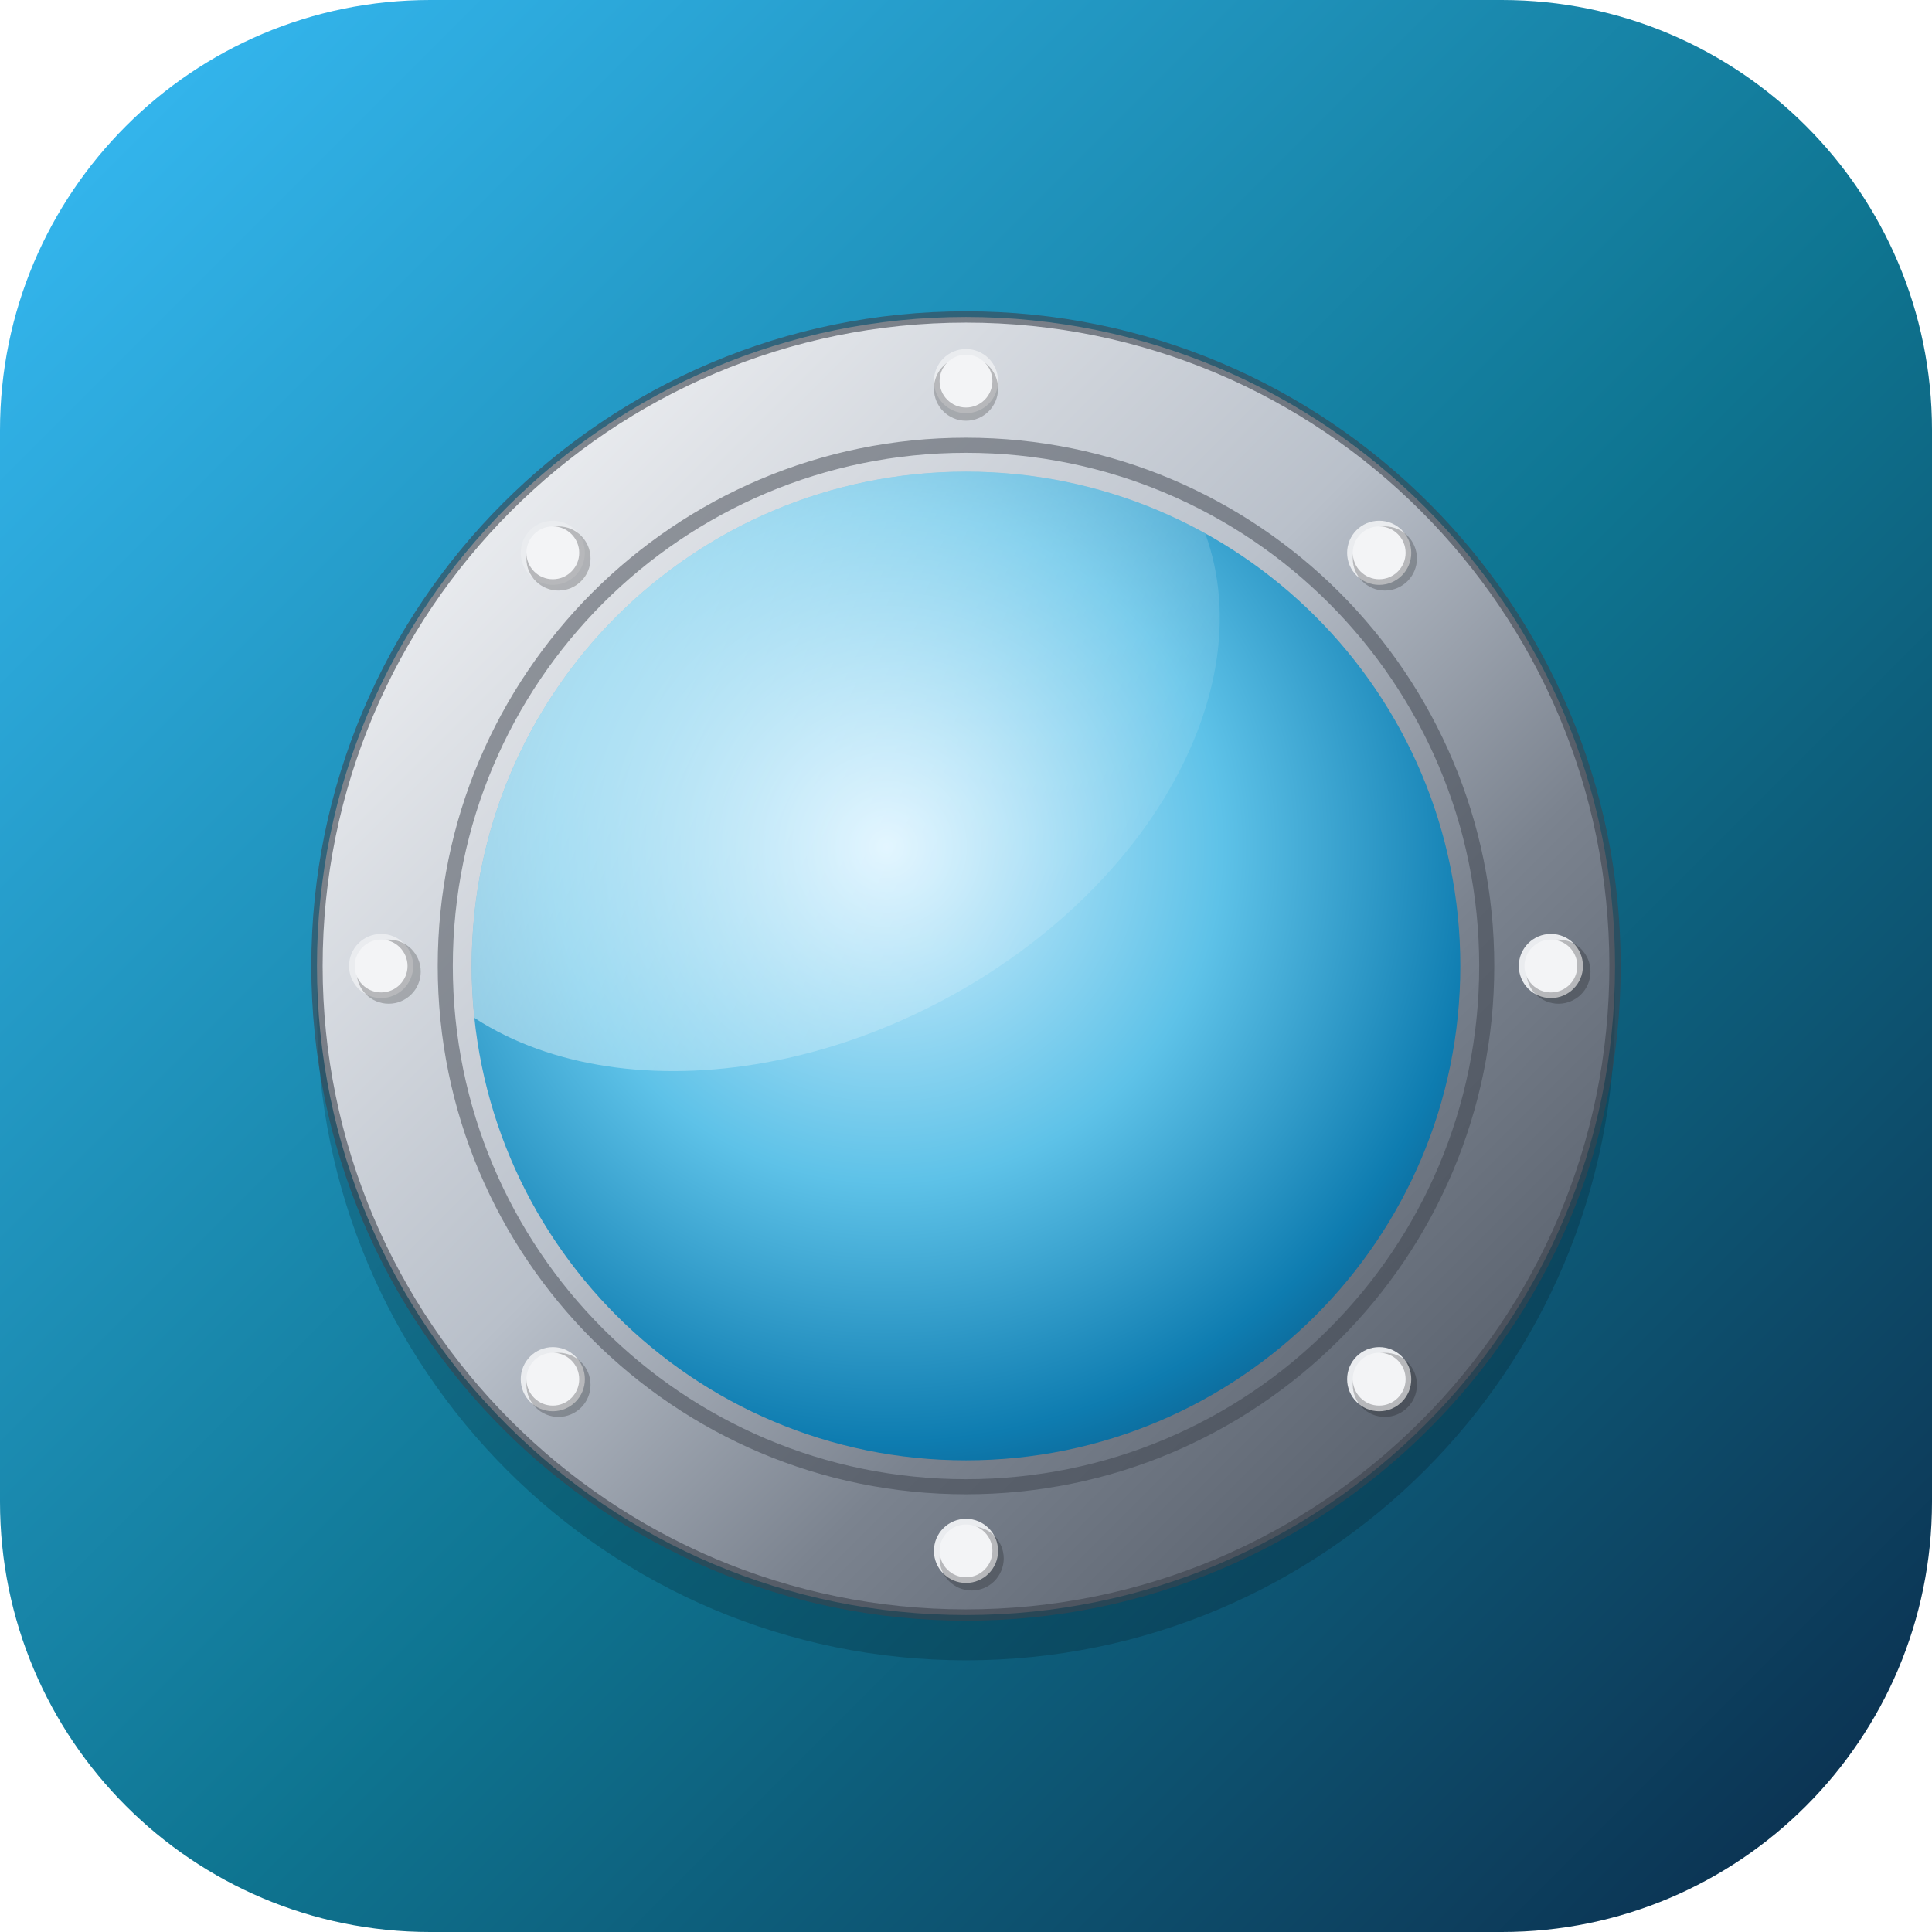
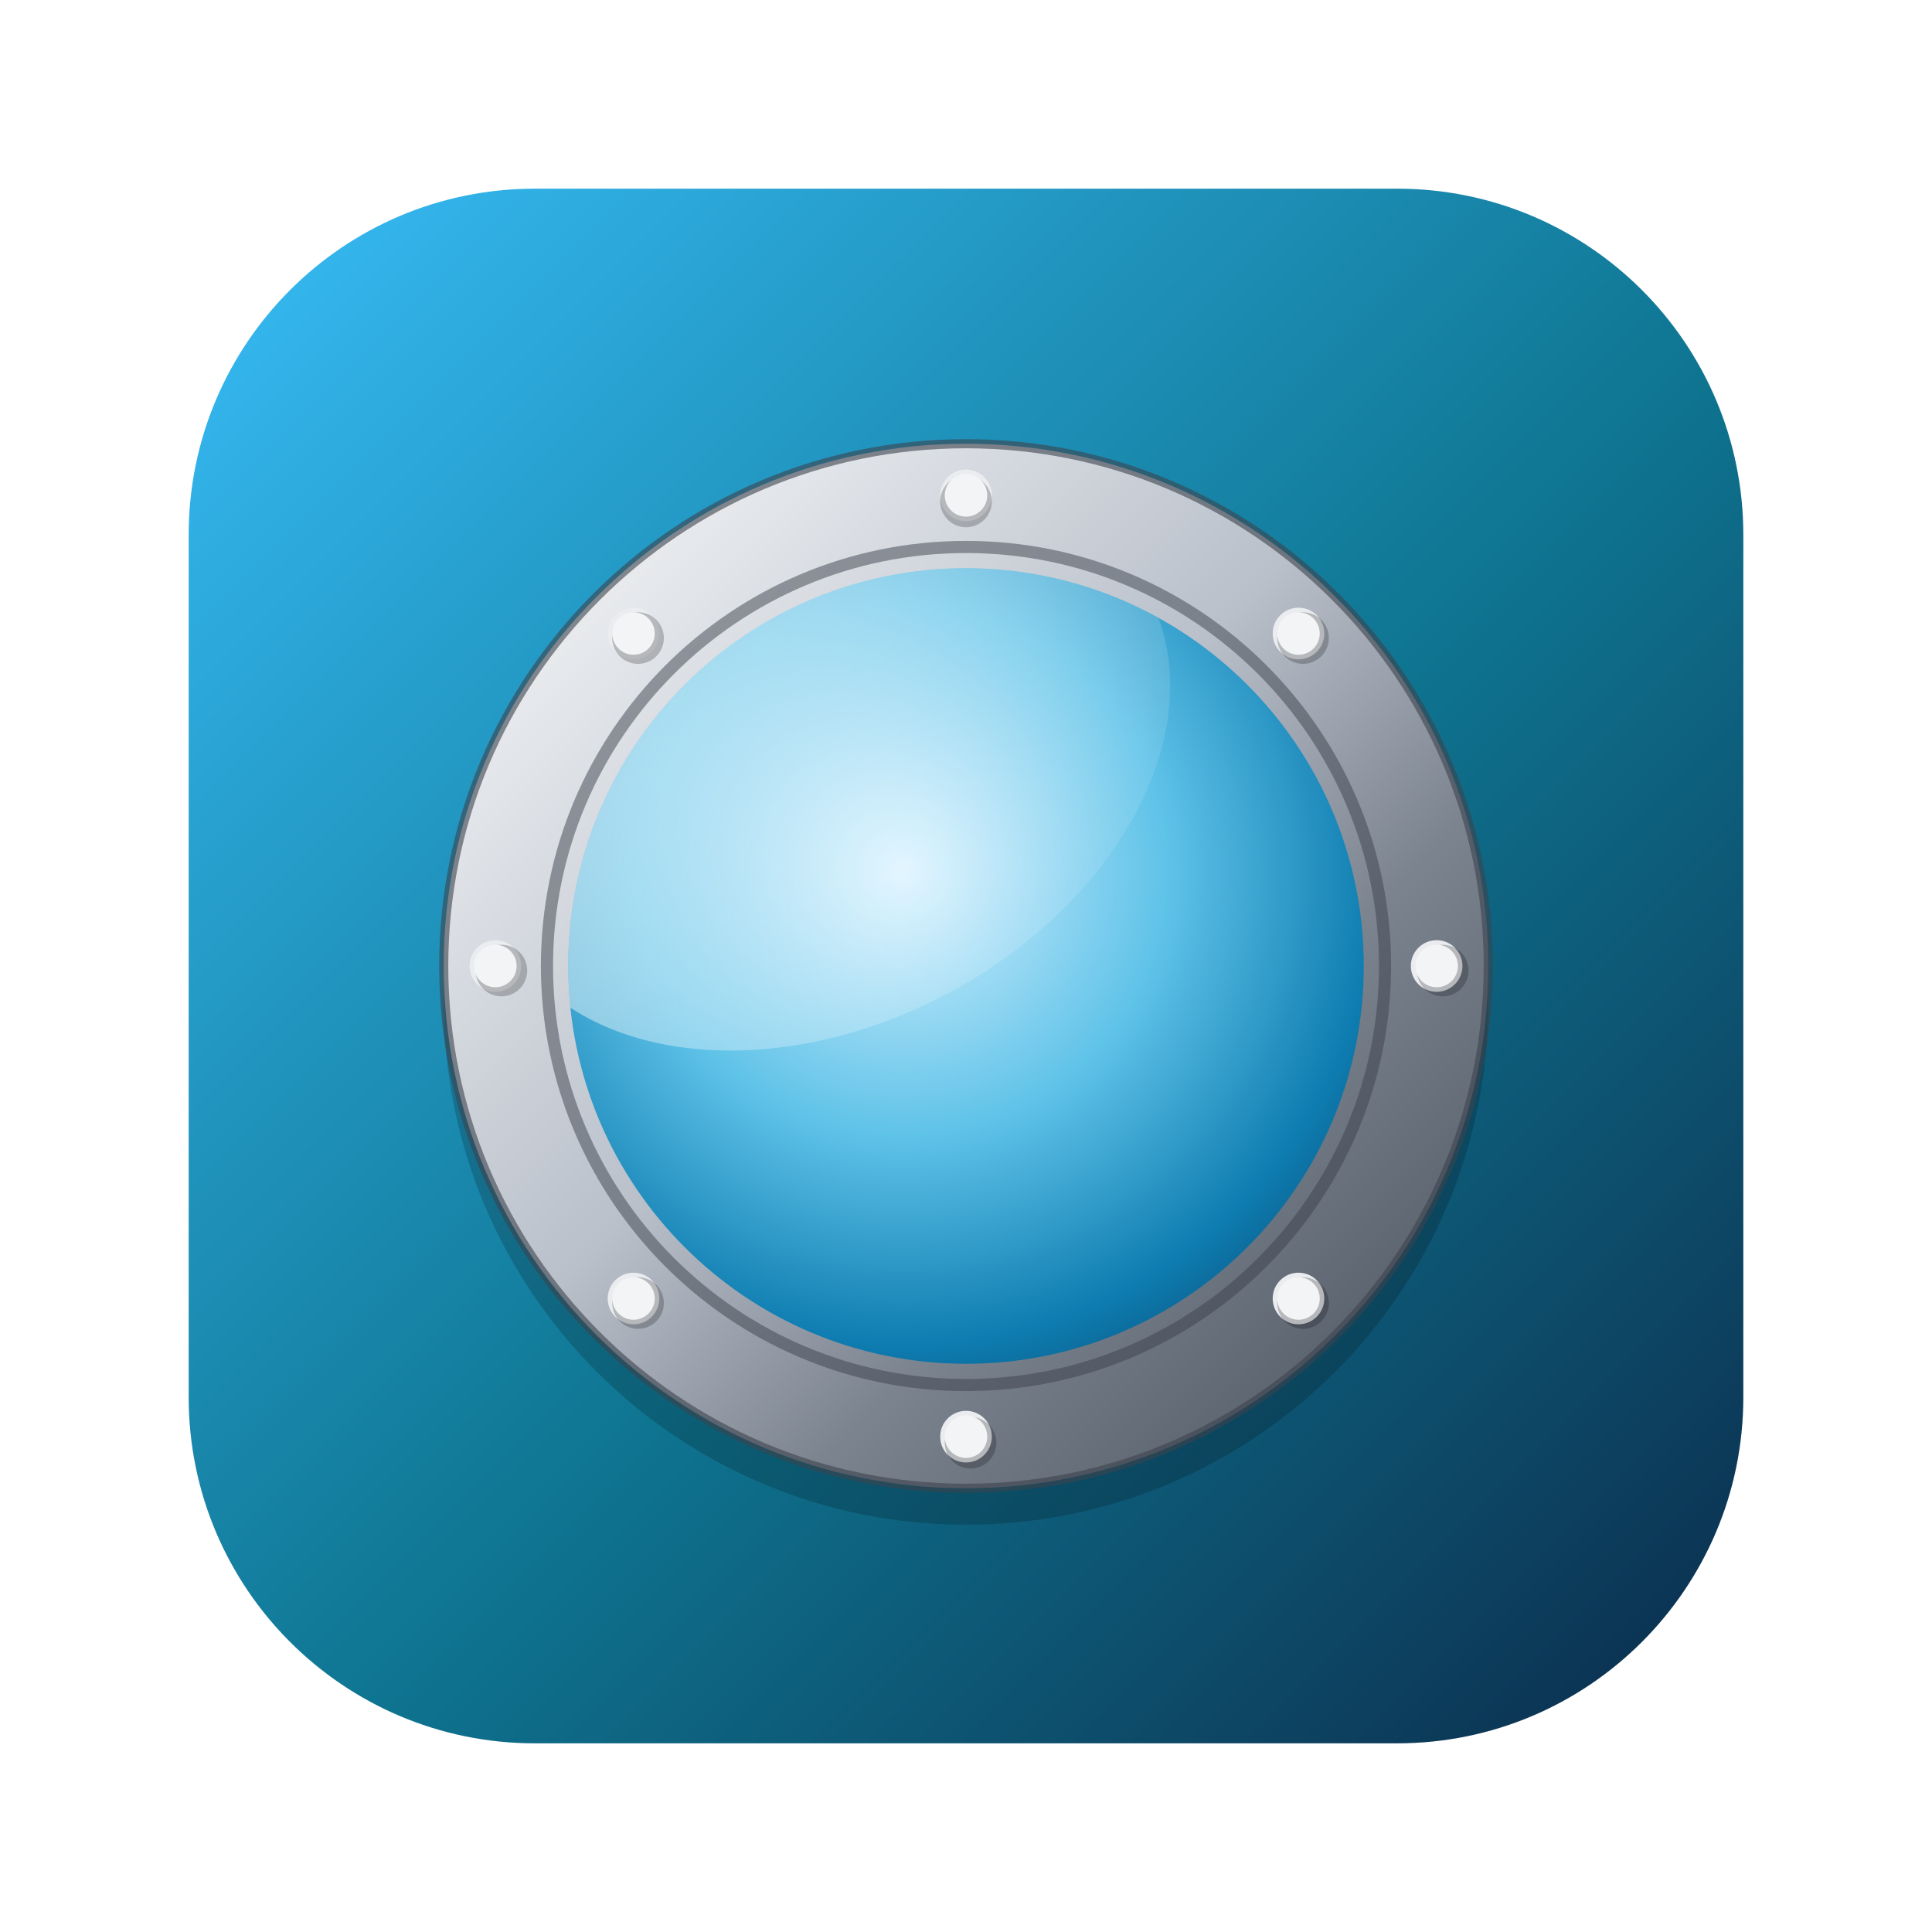
<svg xmlns="http://www.w3.org/2000/svg" width="1024" height="1024" viewBox="0 0 1024 1024">
  <defs>
    <linearGradient id="bg" x1="0" y1="0" x2="1024" y2="1024" gradientUnits="userSpaceOnUse">
      <stop offset="0" stop-color="#38BDF8" />
      <stop offset="0.55" stop-color="#0E7490" />
      <stop offset="1" stop-color="#0C2A4A" />
    </linearGradient>
    <linearGradient id="ring" x1="220" y1="220" x2="804" y2="804" gradientUnits="userSpaceOnUse">
      <stop offset="0" stop-color="#F3F4F6" />
      <stop offset="0.45" stop-color="#B9C0CA" />
      <stop offset="0.7" stop-color="#7B838F" />
      <stop offset="1" stop-color="#525a66" />
    </linearGradient>
    <radialGradient id="glass" cx="0.42" cy="0.38" r="0.75">
      <stop offset="0" stop-color="#D9F2FF" />
      <stop offset="0.45" stop-color="#5EC2E8" />
      <stop offset="0.8" stop-color="#0E7CB0" />
      <stop offset="1" stop-color="#0A4E78" />
    </radialGradient>
    <linearGradient id="gloss" x1="300" y1="270" x2="560" y2="620" gradientUnits="userSpaceOnUse">
      <stop offset="0" stop-color="#ffffff" stop-opacity="0.55" />
      <stop offset="1" stop-color="#ffffff" stop-opacity="0" />
    </linearGradient>
    <clipPath id="glassClip">
      <circle cx="512" cy="512" r="262" />
    </clipPath>
  </defs>
-   <rect x="0" y="0" width="1024" height="1024" rx="228" ry="228" fill="url(#bg)" />
-   <circle cx="512" cy="536" r="344" fill="#000000" opacity="0.18" />
-   <circle cx="512" cy="512" r="344" fill="url(#ring)" />
-   <circle cx="512" cy="512" r="344" fill="none" stroke="#3c424c" stroke-width="6" opacity="0.6" />
-   <circle cx="512" cy="512" r="276" fill="none" stroke="#3c424c" stroke-width="8" opacity="0.5" />
-   <circle cx="512" cy="512" r="262" fill="url(#glass)" />
-   <g clip-path="url(#glassClip)">
-     <ellipse cx="420" cy="380" rx="240" ry="170" fill="url(#gloss)" transform="rotate(-28 420 380)" />
-   </g>
-   <g fill="#EAECEF">
-     <circle cx="512" cy="202" r="17" />
-     <circle cx="731" cy="293" r="17" />
-     <circle cx="822" cy="512" r="17" />
-     <circle cx="731" cy="731" r="17" />
-     <circle cx="512" cy="822" r="17" />
-     <circle cx="293" cy="731" r="17" />
-     <circle cx="202" cy="512" r="17" />
-     <circle cx="293" cy="293" r="17" />
-   </g>
-   <g fill="#000000" opacity="0.22">
-     <circle cx="512" cy="206" r="17" />
-     <circle cx="734" cy="296" r="17" />
-     <circle cx="826" cy="515" r="17" />
-     <circle cx="734" cy="734" r="17" />
-     <circle cx="515" cy="826" r="17" />
-     <circle cx="296" cy="734" r="17" />
-     <circle cx="206" cy="515" r="17" />
-     <circle cx="296" cy="296" r="17" />
-   </g>
-   <g fill="#F3F4F6">
-     <circle cx="512" cy="202" r="14" />
-     <circle cx="731" cy="293" r="14" />
-     <circle cx="822" cy="512" r="14" />
-     <circle cx="731" cy="731" r="14" />
-     <circle cx="512" cy="822" r="14" />
-     <circle cx="293" cy="731" r="14" />
-     <circle cx="202" cy="512" r="14" />
-     <circle cx="293" cy="293" r="14" />
+   <g transform="translate(100,100) scale(0.8046875)">
+     <rect x="0" y="0" width="1024" height="1024" rx="228" ry="228" fill="url(#bg)" />
+     <circle cx="512" cy="536" r="344" fill="#000000" opacity="0.18" />
+     <circle cx="512" cy="512" r="344" fill="url(#ring)" />
+     <circle cx="512" cy="512" r="344" fill="none" stroke="#3c424c" stroke-width="6" opacity="0.6" />
+     <circle cx="512" cy="512" r="276" fill="none" stroke="#3c424c" stroke-width="8" opacity="0.5" />
+     <circle cx="512" cy="512" r="262" fill="url(#glass)" />
+     <g clip-path="url(#glassClip)">
+       <ellipse cx="420" cy="380" rx="240" ry="170" fill="url(#gloss)" transform="rotate(-28 420 380)" />
+     </g>
+     <g fill="#EAECEF">
+       <circle cx="512" cy="202" r="17" />
+       <circle cx="731" cy="293" r="17" />
+       <circle cx="822" cy="512" r="17" />
+       <circle cx="731" cy="731" r="17" />
+       <circle cx="512" cy="822" r="17" />
+       <circle cx="293" cy="731" r="17" />
+       <circle cx="202" cy="512" r="17" />
+       <circle cx="293" cy="293" r="17" />
+     </g>
+     <g fill="#000000" opacity="0.22">
+       <circle cx="512" cy="206" r="17" />
+       <circle cx="734" cy="296" r="17" />
+       <circle cx="826" cy="515" r="17" />
+       <circle cx="734" cy="734" r="17" />
+       <circle cx="515" cy="826" r="17" />
+       <circle cx="296" cy="734" r="17" />
+       <circle cx="206" cy="515" r="17" />
+       <circle cx="296" cy="296" r="17" />
+     </g>
+     <g fill="#F3F4F6">
+       <circle cx="512" cy="202" r="14" />
+       <circle cx="731" cy="293" r="14" />
+       <circle cx="822" cy="512" r="14" />
+       <circle cx="731" cy="731" r="14" />
+       <circle cx="512" cy="822" r="14" />
+       <circle cx="293" cy="731" r="14" />
+       <circle cx="202" cy="512" r="14" />
+       <circle cx="293" cy="293" r="14" />
+     </g>
  </g>
</svg>
